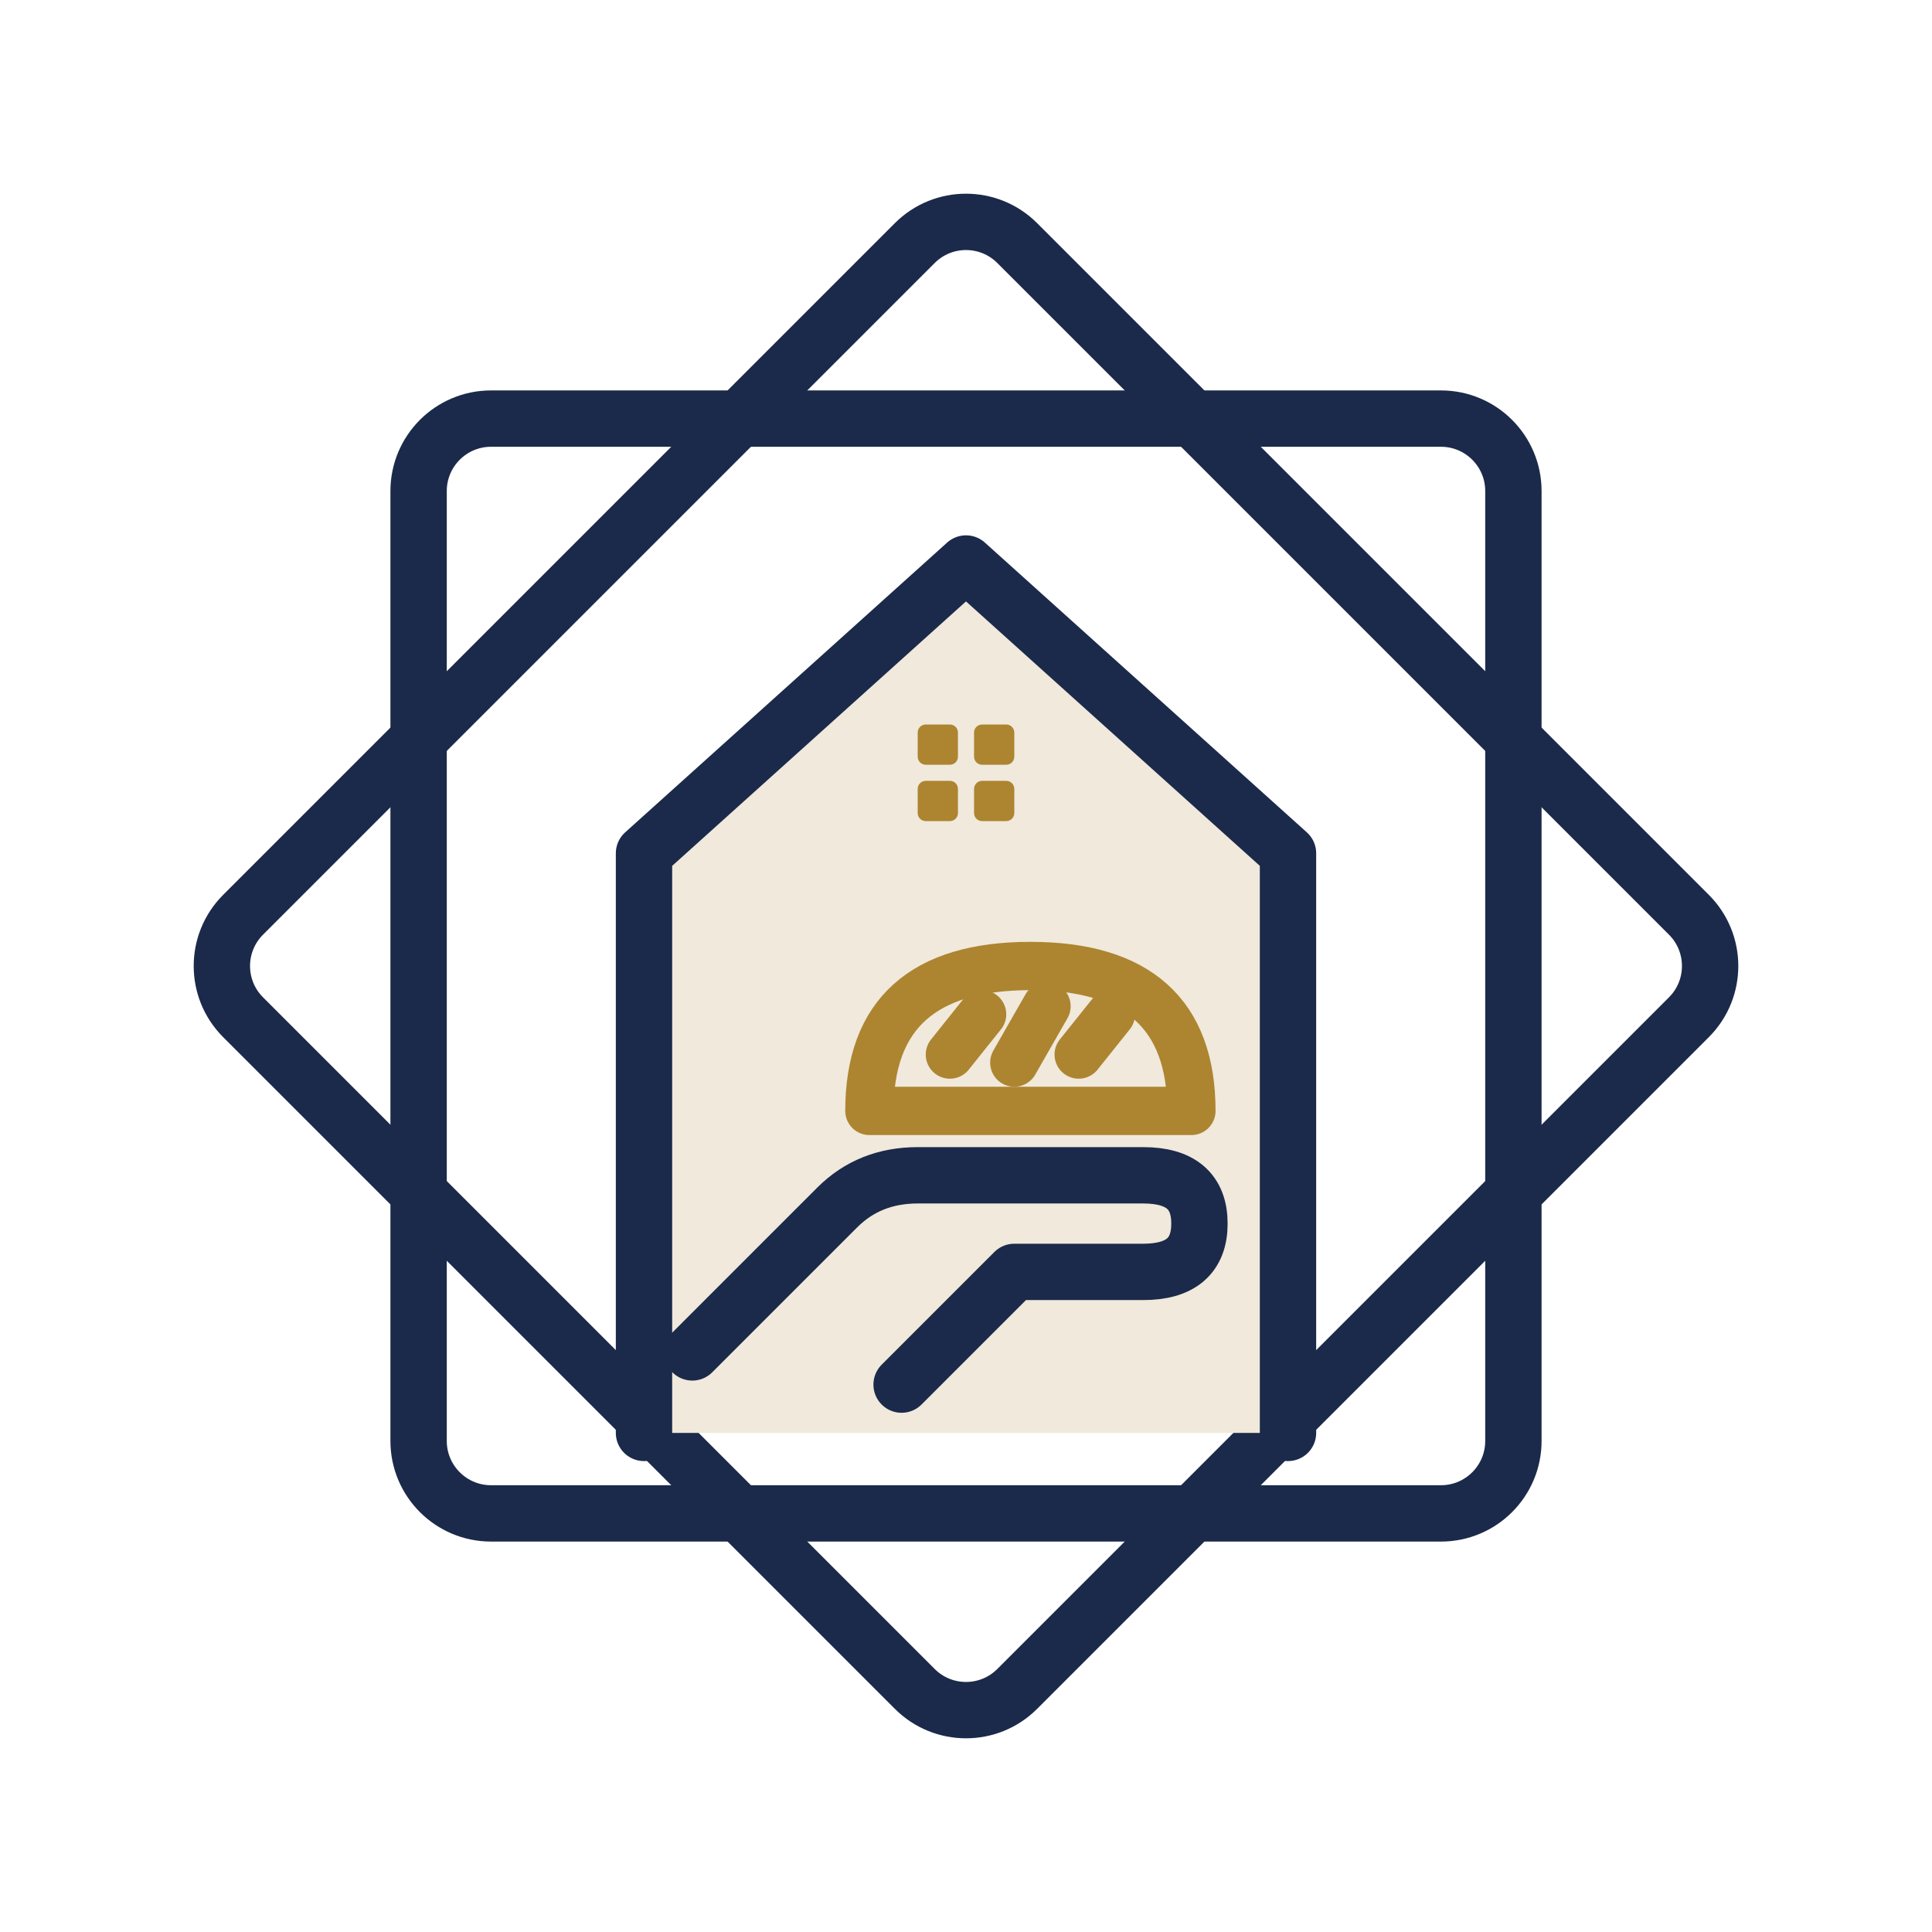
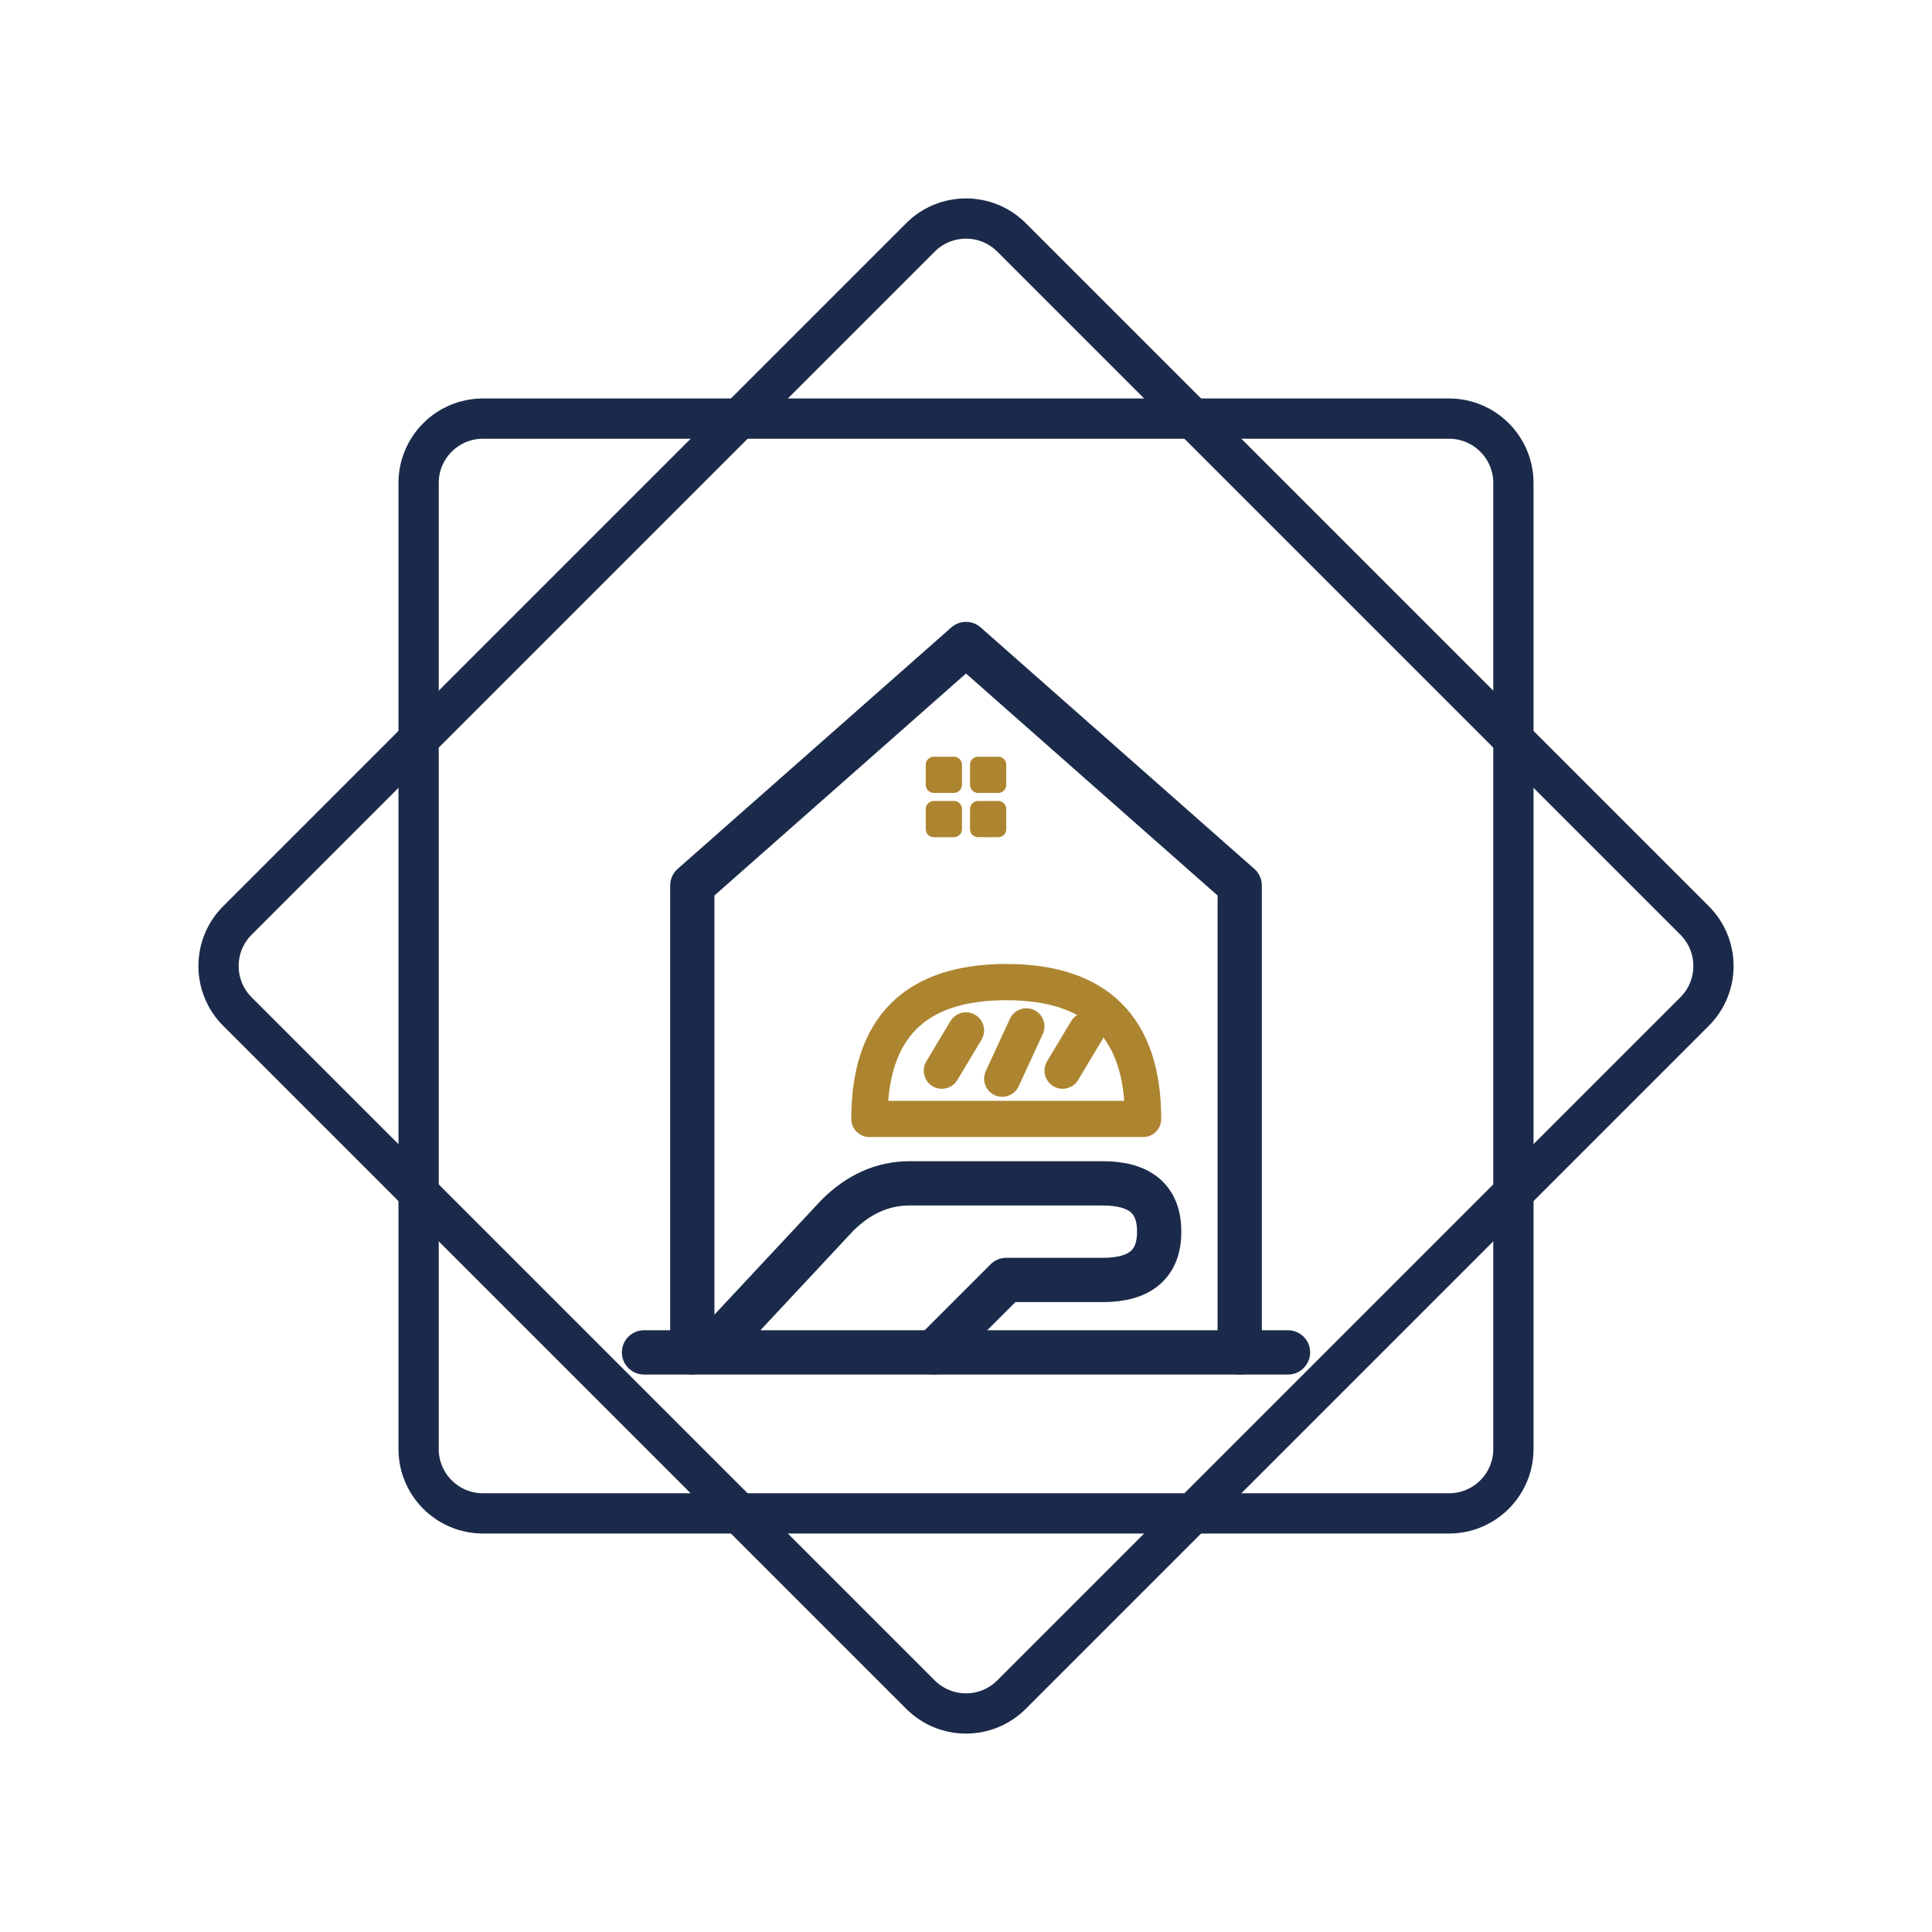
<svg xmlns="http://www.w3.org/2000/svg" viewBox="0 0 240 240">
-   <g fill="none" stroke="#1B2A4A" stroke-width="7" stroke-linejoin="round" stroke-linecap="round">
-     <rect x="52" y="52" width="136" height="136" rx="9" />
-     <rect x="52" y="52" width="136" height="136" rx="9" transform="rotate(45 120 120)" />
-   </g>
-   <path d="M80 178 V106 L120 70 L160 106 V178 Z" fill="#F0E9DC" />
-   <g fill="none" stroke="#1B2A4A" stroke-width="7" stroke-linejoin="round" stroke-linecap="round">
-     <path d="M80 178 V106 L120 70 L160 106 V178" />
-     <path d="M86 168 L104 150 Q108 146 114 146 H142 Q149 146 149 152 Q149 158 142 158 H126 L112 172" />
-   </g>
-   <g fill="#AD8530">
-     <rect x="114" y="90" width="5" height="5" rx="1" />
-     <rect x="121" y="90" width="5" height="5" rx="1" />
-     <rect x="114" y="97" width="5" height="5" rx="1" />
-     <rect x="121" y="97" width="5" height="5" rx="1" />
-   </g>
-   <g fill="none" stroke="#AD8530" stroke-width="6" stroke-linecap="round" stroke-linejoin="round">
-     <path d="M108 138 Q108 120 128 120 Q148 120 148 138 Z" />
-     <path d="M118 131 L122 126 M126 132 L130 125 M134 131 L138 126" />
+   <g>
+     <g fill="none" stroke="#1B2A4A" stroke-width="5" stroke-linejoin="round" stroke-linecap="round">
+       <rect x="52" y="52" width="136" height="136" rx="8" />
+       <rect x="52" y="52" width="136" height="136" rx="8" transform="rotate(45 120 120)" />
+       <path d="M86 168 V110 L120 80 L154 110 V168" stroke-width="5.5" />
+       <path d="M80 168 H160" stroke-width="5.5" />
+       <path d="M90 166 L104 151 Q108 147 113 147 H137 Q144 147 144 153 Q144 159 137 159 H125 L116 168" stroke-width="5.5" />
+     </g>
+     <g fill="#AD8530">
+       <rect x="115" y="94" width="4.5" height="4.5" rx="1" />
+       <rect x="120.5" y="94" width="4.5" height="4.5" rx="1" />
+       <rect x="115" y="99.5" width="4.5" height="4.5" rx="1" />
+       <rect x="120.5" y="99.5" width="4.5" height="4.5" rx="1" />
+     </g>
+     <g fill="none" stroke="#AD8530" stroke-width="4.5" stroke-linecap="round" stroke-linejoin="round">
+       <path d="M108 139 Q108 122 125 122 Q142 122 142 139 Z" />
+       <path d="M117 133 L120 128 M124.5 134 L127.5 127.5 M132 133 L135 128" />
+     </g>
  </g>
</svg>
